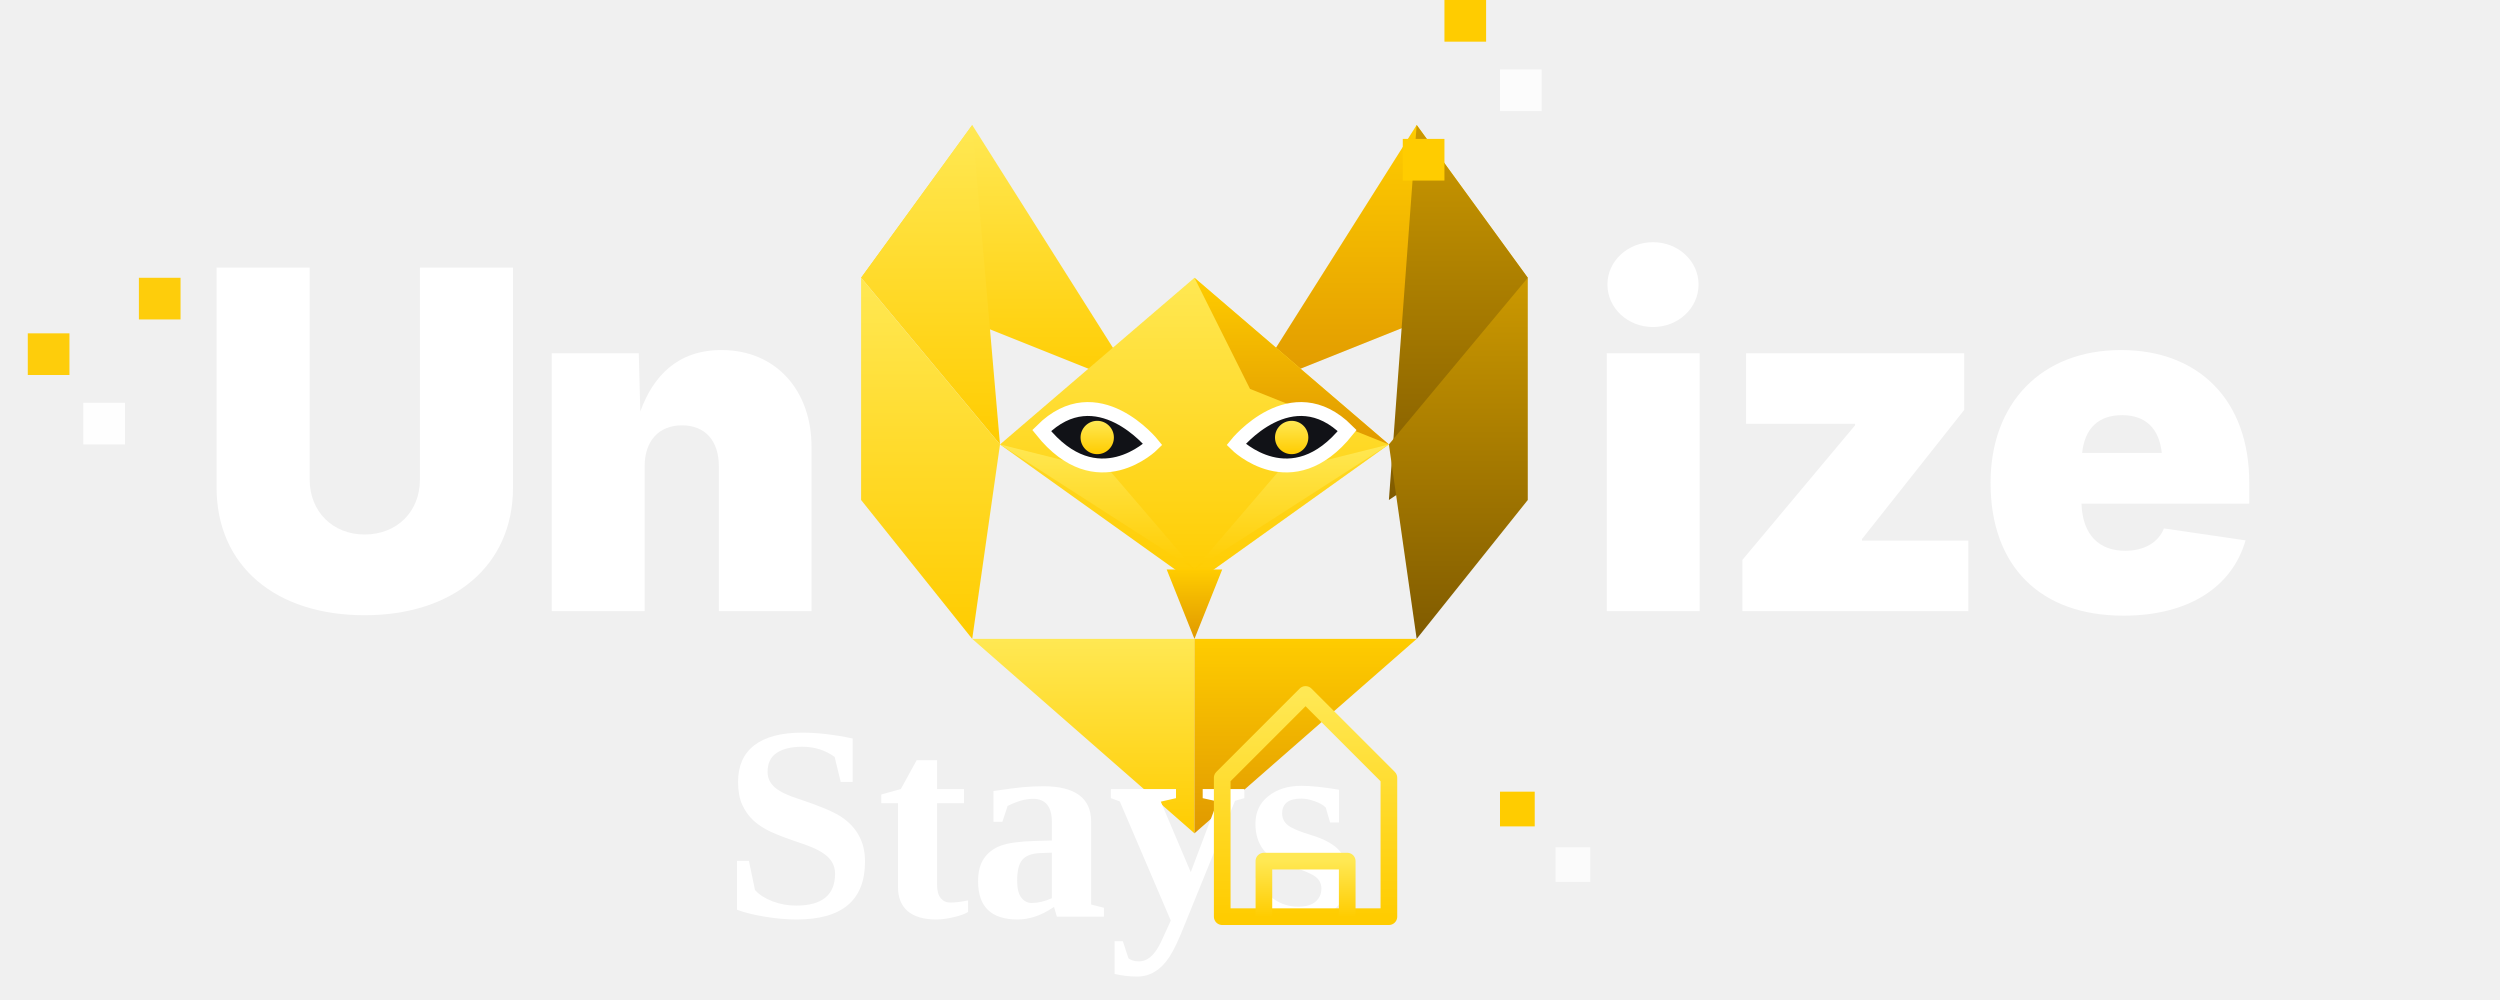
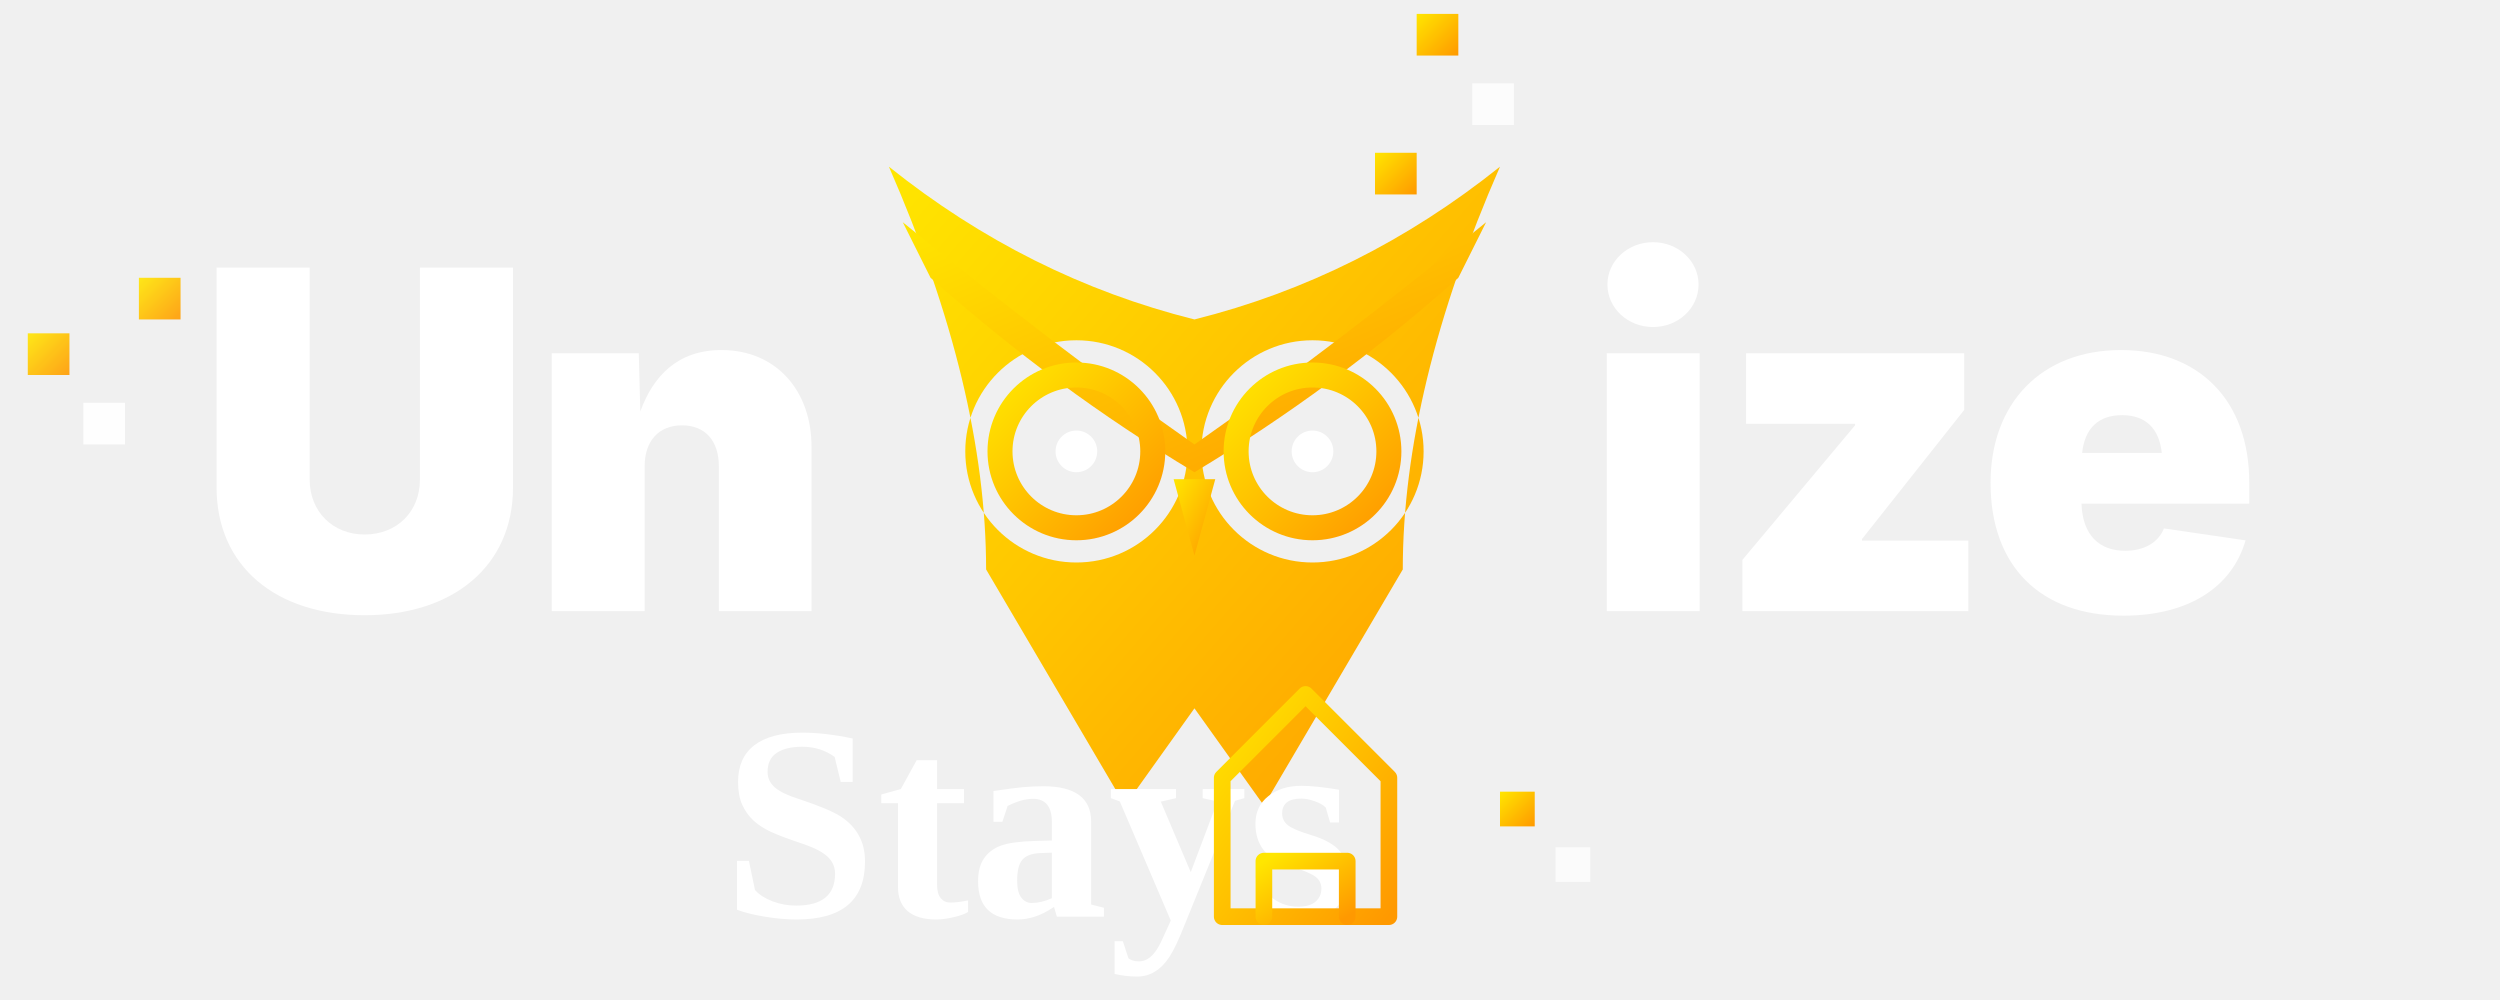
<svg xmlns="http://www.w3.org/2000/svg" viewBox="0 0 180 72" width="100%" height="100%">
  <defs>
-     <linearGradient id="goldLight" x1="0%" y1="0%" x2="0%" y2="100%">
-       <stop offset="0%" stop-color="#ffe853" />
-       <stop offset="100%" stop-color="#ffcc00" />
-     </linearGradient>
-     <linearGradient id="goldMedium" x1="0%" y1="0%" x2="0%" y2="100%">
-       <stop offset="0%" stop-color="#ffcc00" />
-       <stop offset="100%" stop-color="#e09900" />
-     </linearGradient>
-     <linearGradient id="goldDark" x1="0%" y1="0%" x2="0%" y2="100%">
-       <stop offset="0%" stop-color="#cc9900" />
-       <stop offset="100%" stop-color="#805b00" />
+     <linearGradient id="goldTheme" x1="0%" y1="0%" x2="100%" y2="100%">
+       <stop offset="0%" stop-color="#ffe600" />
+       <stop offset="100%" stop-color="#ff9900" />
    </linearGradient>
  </defs>
-   <g fill="#ffcc00" opacity="0.95">
+   <g fill="url(#goldTheme)" opacity="0.9">
    <rect x="2" y="24" width="3" height="3" />
    <rect x="6" y="29" width="3" height="3" fill="#ffffff" />
    <rect x="10" y="20" width="3" height="3" />
  </g>
  <text x="14" y="44" font-family="system-ui, -apple-system, sans-serif" font-weight="900" font-size="34" fill="#ffffff" letter-spacing="-0.5px">Un</text>
-   <g transform="translate(62, 4)">
-     <path d="M40,5 L28,24 L48,16 Z" fill="url(#goldMedium)" />
-     <path d="M40,5 L48,16 L44,28 L38,32 Z" fill="url(#goldDark)" />
-     <path d="M8,5 L0,16 L20,24 Z" fill="url(#goldLight)" />
-     <path d="M8,5 L10,28 L0,16 Z" fill="url(#goldLight)" />
-     <path d="M24,16 L10,28 L24,38 L38,28 Z" fill="url(#goldLight)" />
-     <path d="M24,16 L38,28 L28,24 Z" fill="url(#goldMedium)" />
-     <path d="M0,16 L10,28 L8,42 L0,32 Z" fill="url(#goldLight)" />
-     <path d="M48,16 L48,32 L40,42 L38,28 Z" fill="url(#goldDark)" />
-     <path d="M8,42 L24,42 L24,56 Z" fill="url(#goldLight)" />
-     <path d="M40,42 L24,56 L24,42 Z" fill="url(#goldMedium)" />
-     <path d="M10,28 L24,37 L38,28 L30,30 L24,37 L18,30 Z" fill="url(#goldLight)" />
-     <path d="M13,27 C17,23 21,28 21,28 C21,28 17,32 13,27 Z" fill="#111217" stroke="#ffffff" stroke-width="1" />
-     <circle cx="17" cy="27.5" r="1.2" fill="url(#goldLight)" />
-     <path d="M35,27 C31,23 27,28 27,28 C27,28 31,32 35,27 Z" fill="#111217" stroke="#ffffff" stroke-width="1" />
-     <circle cx="31" cy="27.5" r="1.2" fill="url(#goldLight)" />
-     <path d="M22,37 L26,37 L24,42 Z" fill="url(#goldMedium)" />
-     <rect x="42" y="-4" width="3" height="3" fill="#ffcc00" />
-     <rect x="46" y="1" width="3" height="3" fill="#ffffff" opacity="0.8" />
-     <rect x="39" y="6" width="3" height="3" fill="#ffcc00" />
+   <g transform="translate(62, 5)">
+     <path fill-rule="evenodd" d="M 24,18 Q 12,15 2,7 Q 9,23 9,36 L 19,53 L 24,46 L 24,58 L 24,46 L 29,53 L 39,36 Q 39,23 46,7 Q 36,15 24,18 Z M 15.5,19.5 A 8,8 0 1,0 15.5,35.5 A 8,8 0 1,0 15.5,19.5 M 32.5,19.5 A 8,8 0 1,0 32.5,35.5 A 8,8 0 1,0 32.5,19.5" fill="url(#goldTheme)" />
+     <path d="M 3,11 Q 14,20 24,27 Q 34,20 45,11 L 43,15 Q 34,23 24,29 Q 14,23 5,15 Z" fill="url(#goldTheme)" />
+     <circle cx="15.5" cy="27.5" r="5.5" fill="none" stroke="url(#goldTheme)" stroke-width="1.8" />
+     <circle cx="15.5" cy="27.5" r="1.5" fill="#ffffff" />
+     <circle cx="32.5" cy="27.5" r="5.5" fill="none" stroke="url(#goldTheme)" stroke-width="1.8" />
+     <circle cx="32.5" cy="27.5" r="1.5" fill="#ffffff" />
+     <path d="M 22.5,29.5 L 25.5,29.5 L 24,35 Z" fill="url(#goldTheme)" />
+     <rect x="40" y="-4" width="3" height="3" fill="url(#goldTheme)" />
+     <rect x="44" y="1" width="3" height="3" fill="#ffffff" opacity="0.8" />
+     <rect x="37" y="6" width="3" height="3" fill="url(#goldTheme)" />
  </g>
  <text x="114" y="44" font-family="system-ui, -apple-system, sans-serif" font-weight="900" font-size="34" fill="#ffffff" letter-spacing="-0.5px">ize</text>
  <g transform="translate(50, 44)">
    <text x="2" y="22" font-family="Georgia, Cambria, 'Times New Roman', serif" font-weight="bold" font-size="20" fill="#ffffff">Stays</text>
-     <path d="M38,12 L44,6 L50,12 L50,22 L38,22 Z" fill="none" stroke="url(#goldLight)" stroke-width="1.2" stroke-linecap="round" stroke-linejoin="round" />
-     <path d="M41,22 L41,18 L47,18 L47,22" fill="none" stroke="url(#goldLight)" stroke-width="1.2" stroke-linecap="round" stroke-linejoin="round" />
-     <rect x="58" y="13" width="2.5" height="2.5" fill="#ffcc00" />
+     <path d="M38,12 L44,6 L50,12 L50,22 L38,22 Z" fill="none" stroke="url(#goldTheme)" stroke-width="1.2" stroke-linecap="round" stroke-linejoin="round" />
+     <path d="M41,22 L41,18 L47,18 L47,22" fill="none" stroke="url(#goldTheme)" stroke-width="1.2" stroke-linecap="round" stroke-linejoin="round" />
+     <rect x="58" y="13" width="2.5" height="2.5" fill="url(#goldTheme)" />
    <rect x="62" y="17" width="2.5" height="2.5" fill="#ffffff" opacity="0.7" />
  </g>
</svg>
